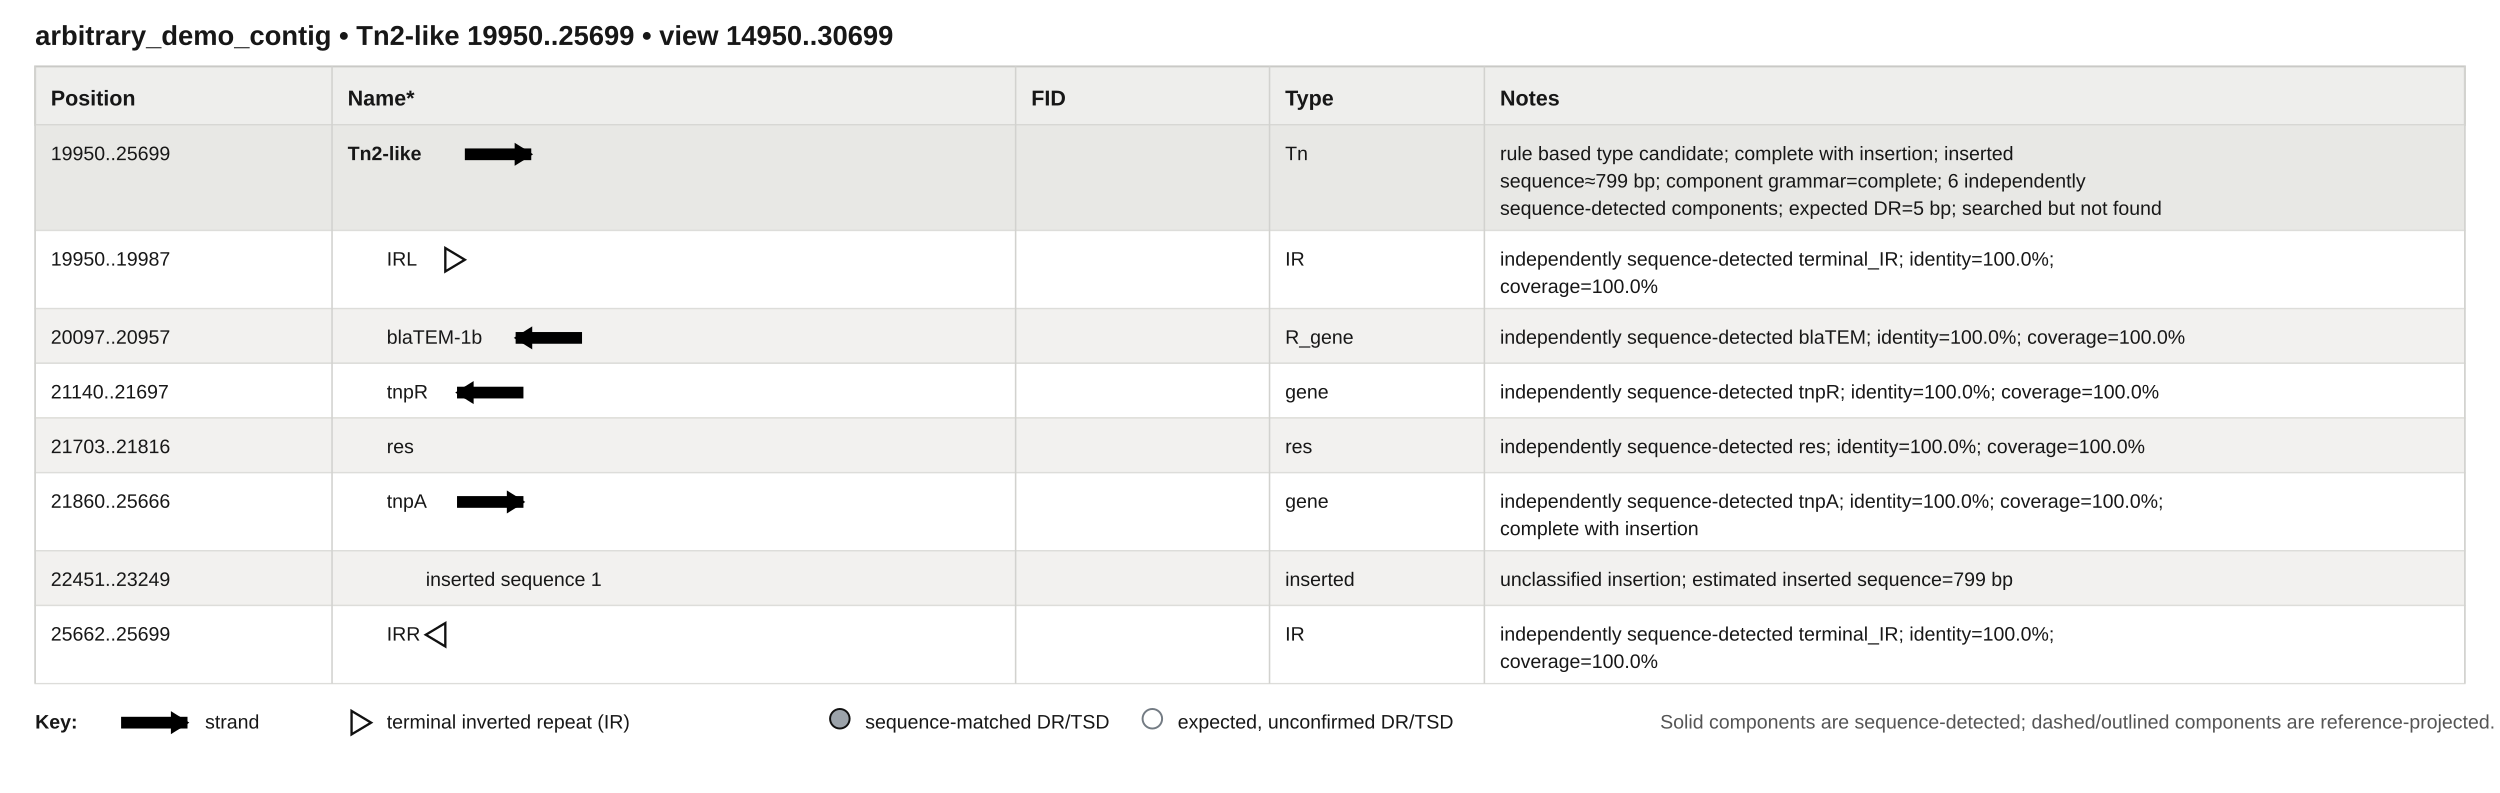
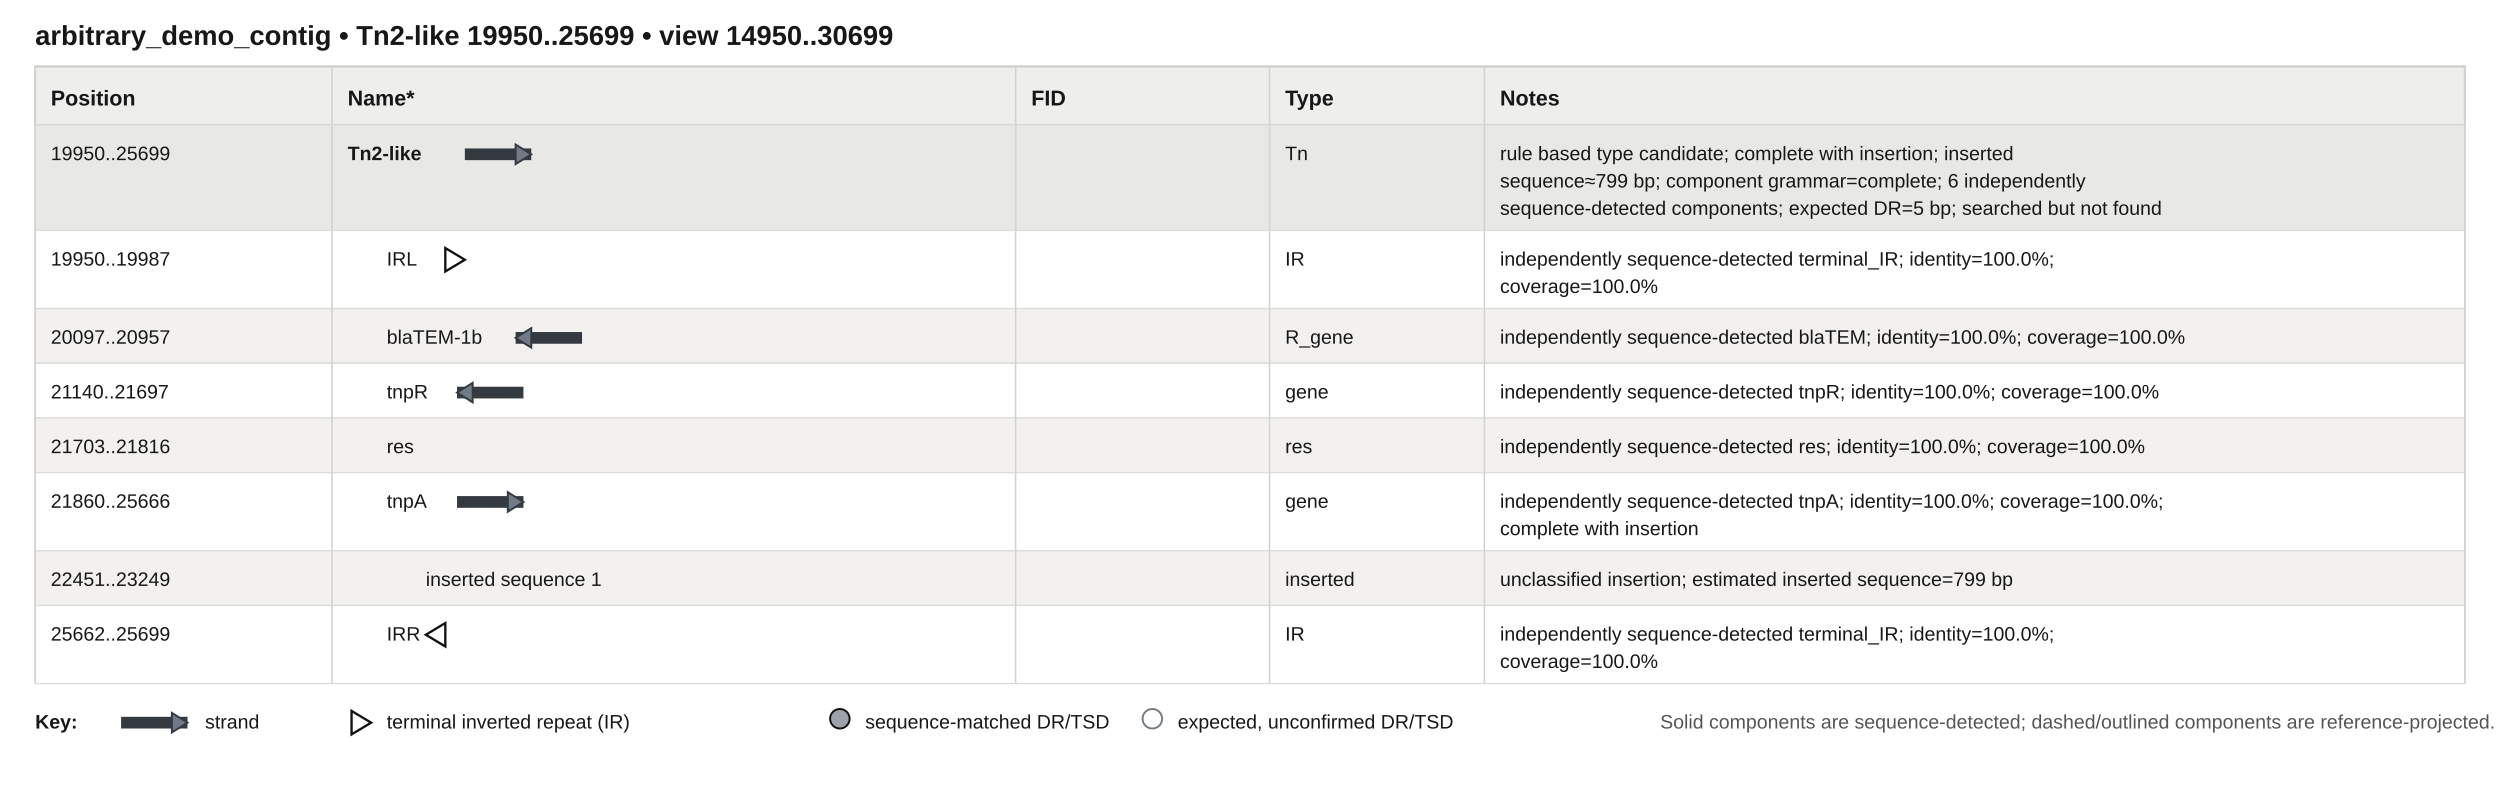
<svg xmlns="http://www.w3.org/2000/svg" width="1280" height="406" style="background:#fff;font-family:Arial,Helvetica,sans-serif">
  <rect x="0" y="0" width="1280" height="406" fill="#fff" />
  <text x="18.0" y="23.0" font-size="14" font-weight="bold" text-anchor="start" fill="#171717">arbitrary_demo_contig • Tn2-like 19950..25699 • view 14950..30699</text>
  <rect x="18" y="34" width="1244" height="30" fill="#eeeeec" stroke="#c9c9c6" />
  <text x="26.0" y="54.0" font-size="11" font-weight="bold" text-anchor="start" fill="#171717">Position</text>
  <text x="178.0" y="54.0" font-size="11" font-weight="bold" text-anchor="start" fill="#171717">Name*</text>
  <text x="528.0" y="54.0" font-size="11" font-weight="bold" text-anchor="start" fill="#171717">FID</text>
  <text x="658.0" y="54.0" font-size="11" font-weight="bold" text-anchor="start" fill="#171717">Type</text>
  <text x="768.0" y="54.0" font-size="11" font-weight="bold" text-anchor="start" fill="#171717">Notes</text>
  <rect x="18" y="64" width="1244" height="54" fill="#e8e8e5" stroke="#ddddda" stroke-width="0.7" />
  <text x="26.0" y="82.0" font-size="10" font-weight="normal" text-anchor="start" fill="#171717">19950..25699</text>
  <text x="178.0" y="82.0" font-size="10" font-weight="bold" text-anchor="start" fill="#171717">Tn2-like</text>
-   <line x1="238.0" y1="79.0" x2="272.0" y2="79.0" stroke="#000" stroke-width="6" />
-   <polygon points="272.0,79.0 264.0,74.0 264.0,84.0" fill="#000000" stroke="#000" />
+   <line x1="238.0" y1="79.0" x2="272.0" y2="79.0" stroke="#343a40" stroke-width="6" />
+   <polygon points="272.0,79.0 264.0,74.0 264.0,84.0" fill="#717b85" stroke="#343a40" />
  <text x="528.0" y="82.0" font-size="10" font-weight="normal" text-anchor="start" fill="#171717" />
  <text x="658.0" y="82.0" font-size="10" font-weight="normal" text-anchor="start" fill="#171717">Tn</text>
  <text x="768.0" y="82.0" font-size="10" font-weight="normal" text-anchor="start" fill="#171717">rule based type candidate; complete with insertion; inserted</text>
  <text x="768.0" y="96.0" font-size="10" font-weight="normal" text-anchor="start" fill="#171717">sequence≈799 bp; component grammar=complete; 6 independently</text>
  <text x="768.0" y="110.0" font-size="10" font-weight="normal" text-anchor="start" fill="#171717">sequence-detected components; expected DR=5 bp; searched but not found</text>
  <rect x="18" y="118" width="1244" height="40" fill="#ffffff" stroke="#ddddda" stroke-width="0.7" />
  <text x="26.0" y="136.0" font-size="10" font-weight="normal" text-anchor="start" fill="#171717">19950..19987</text>
  <text x="198.0" y="136.0" font-size="10" font-weight="normal" text-anchor="start" fill="#171717">IRL</text>
  <polygon points="228.0,127.0 238.0,133.0 228.0,139.0" fill="#fff" stroke="#111" stroke-width="1.2" />
  <text x="528.0" y="136.0" font-size="10" font-weight="normal" text-anchor="start" fill="#171717" />
  <text x="658.0" y="136.0" font-size="10" font-weight="normal" text-anchor="start" fill="#171717">IR</text>
  <text x="768.0" y="136.0" font-size="10" font-weight="normal" text-anchor="start" fill="#171717">independently sequence-detected terminal_IR; identity=100.0%;</text>
  <text x="768.0" y="150.0" font-size="10" font-weight="normal" text-anchor="start" fill="#171717">coverage=100.0%</text>
  <rect x="18" y="158" width="1244" height="28" fill="#f2f1ef" stroke="#ddddda" stroke-width="0.7" />
  <text x="26.0" y="176.0" font-size="10" font-weight="normal" text-anchor="start" fill="#171717">20097..20957</text>
  <text x="198.0" y="176.0" font-size="10" font-weight="normal" text-anchor="start" fill="#171717">blaTEM-1b</text>
-   <line x1="298.0" y1="173.0" x2="264.0" y2="173.0" stroke="#000" stroke-width="6" />
-   <polygon points="264.0,173.0 272.0,168.0 272.0,178.0" fill="#000000" stroke="#000" />
+   <line x1="298.0" y1="173.0" x2="264.0" y2="173.0" stroke="#343a40" stroke-width="6" />
+   <polygon points="264.0,173.0 272.0,168.0 272.0,178.0" fill="#717b85" stroke="#343a40" />
  <text x="528.0" y="176.0" font-size="10" font-weight="normal" text-anchor="start" fill="#171717" />
  <text x="658.0" y="176.0" font-size="10" font-weight="normal" text-anchor="start" fill="#171717">R_gene</text>
  <text x="768.0" y="176.0" font-size="10" font-weight="normal" text-anchor="start" fill="#171717">independently sequence-detected blaTEM; identity=100.0%; coverage=100.0%</text>
  <rect x="18" y="186" width="1244" height="28" fill="#ffffff" stroke="#ddddda" stroke-width="0.7" />
  <text x="26.0" y="204.0" font-size="10" font-weight="normal" text-anchor="start" fill="#171717">21140..21697</text>
  <text x="198.0" y="204.0" font-size="10" font-weight="normal" text-anchor="start" fill="#171717">tnpR</text>
-   <line x1="268.0" y1="201.0" x2="234.0" y2="201.0" stroke="#000" stroke-width="6" />
-   <polygon points="234.0,201.0 242.0,196.0 242.0,206.0" fill="#000000" stroke="#000" />
+   <line x1="268.0" y1="201.0" x2="234.0" y2="201.0" stroke="#343a40" stroke-width="6" />
+   <polygon points="234.0,201.0 242.0,196.0 242.0,206.0" fill="#717b85" stroke="#343a40" />
  <text x="528.0" y="204.0" font-size="10" font-weight="normal" text-anchor="start" fill="#171717" />
  <text x="658.0" y="204.0" font-size="10" font-weight="normal" text-anchor="start" fill="#171717">gene</text>
  <text x="768.0" y="204.0" font-size="10" font-weight="normal" text-anchor="start" fill="#171717">independently sequence-detected tnpR; identity=100.0%; coverage=100.0%</text>
  <rect x="18" y="214" width="1244" height="28" fill="#f2f1ef" stroke="#ddddda" stroke-width="0.7" />
  <text x="26.0" y="232.0" font-size="10" font-weight="normal" text-anchor="start" fill="#171717">21703..21816</text>
  <text x="198.0" y="232.0" font-size="10" font-weight="normal" text-anchor="start" fill="#171717">res</text>
  <text x="528.0" y="232.0" font-size="10" font-weight="normal" text-anchor="start" fill="#171717" />
  <text x="658.0" y="232.0" font-size="10" font-weight="normal" text-anchor="start" fill="#171717">res</text>
  <text x="768.0" y="232.0" font-size="10" font-weight="normal" text-anchor="start" fill="#171717">independently sequence-detected res; identity=100.0%; coverage=100.0%</text>
  <rect x="18" y="242" width="1244" height="40" fill="#ffffff" stroke="#ddddda" stroke-width="0.7" />
  <text x="26.0" y="260.0" font-size="10" font-weight="normal" text-anchor="start" fill="#171717">21860..25666</text>
  <text x="198.0" y="260.0" font-size="10" font-weight="normal" text-anchor="start" fill="#171717">tnpA</text>
-   <line x1="234.0" y1="257.0" x2="268.0" y2="257.0" stroke="#000" stroke-width="6" />
-   <polygon points="268.0,257.0 260.0,252.0 260.0,262.0" fill="#000000" stroke="#000" />
+   <line x1="234.0" y1="257.0" x2="268.0" y2="257.0" stroke="#343a40" stroke-width="6" />
+   <polygon points="268.0,257.0 260.0,252.0 260.0,262.0" fill="#717b85" stroke="#343a40" />
  <text x="528.0" y="260.0" font-size="10" font-weight="normal" text-anchor="start" fill="#171717" />
  <text x="658.0" y="260.0" font-size="10" font-weight="normal" text-anchor="start" fill="#171717">gene</text>
  <text x="768.0" y="260.0" font-size="10" font-weight="normal" text-anchor="start" fill="#171717">independently sequence-detected tnpA; identity=100.0%; coverage=100.0%;</text>
  <text x="768.0" y="274.0" font-size="10" font-weight="normal" text-anchor="start" fill="#171717">complete with insertion</text>
  <rect x="18" y="282" width="1244" height="28" fill="#f2f1ef" stroke="#ddddda" stroke-width="0.7" />
  <text x="26.0" y="300.0" font-size="10" font-weight="normal" text-anchor="start" fill="#171717">22451..23249</text>
  <text x="218.0" y="300.0" font-size="10" font-weight="normal" text-anchor="start" fill="#171717">inserted sequence 1</text>
  <text x="528.0" y="300.0" font-size="10" font-weight="normal" text-anchor="start" fill="#171717" />
  <text x="658.0" y="300.0" font-size="10" font-weight="normal" text-anchor="start" fill="#171717">inserted</text>
  <text x="768.0" y="300.0" font-size="10" font-weight="normal" text-anchor="start" fill="#171717">unclassified insertion; estimated inserted sequence=799 bp</text>
  <rect x="18" y="310" width="1244" height="40" fill="#ffffff" stroke="#ddddda" stroke-width="0.7" />
  <text x="26.0" y="328.0" font-size="10" font-weight="normal" text-anchor="start" fill="#171717">25662..25699</text>
  <text x="198.0" y="328.0" font-size="10" font-weight="normal" text-anchor="start" fill="#171717">IRR</text>
  <polygon points="228.0,319.0 218.0,325.0 228.0,331.0" fill="#fff" stroke="#111" stroke-width="1.2" />
  <text x="528.0" y="328.0" font-size="10" font-weight="normal" text-anchor="start" fill="#171717" />
  <text x="658.0" y="328.0" font-size="10" font-weight="normal" text-anchor="start" fill="#171717">IR</text>
  <text x="768.0" y="328.0" font-size="10" font-weight="normal" text-anchor="start" fill="#171717">independently sequence-detected terminal_IR; identity=100.0%;</text>
  <text x="768.0" y="342.0" font-size="10" font-weight="normal" text-anchor="start" fill="#171717">coverage=100.0%</text>
  <line x1="18" y1="34" x2="18" y2="350" stroke="#d2d2cf" stroke-width="0.8" />
  <line x1="170" y1="34" x2="170" y2="350" stroke="#d2d2cf" stroke-width="0.8" />
  <line x1="520" y1="34" x2="520" y2="350" stroke="#d2d2cf" stroke-width="0.8" />
  <line x1="650" y1="34" x2="650" y2="350" stroke="#d2d2cf" stroke-width="0.8" />
  <line x1="760" y1="34" x2="760" y2="350" stroke="#d2d2cf" stroke-width="0.8" />
  <line x1="1262" y1="34" x2="1262" y2="350" stroke="#d2d2cf" stroke-width="0.8" />
  <text x="18.0" y="373.0" font-size="10" font-weight="bold" text-anchor="start" fill="#171717">Key:</text>
-   <line x1="62.0" y1="370.0" x2="96.0" y2="370.0" stroke="#000" stroke-width="6" />
-   <polygon points="96.0,370.0 88.0,365.0 88.0,375.0" fill="#000000" stroke="#000" />
+   <line x1="62.0" y1="370.0" x2="96.0" y2="370.0" stroke="#343a40" stroke-width="6" />
+   <polygon points="96.0,370.0 88.0,365.0 88.0,375.0" fill="#717b85" stroke="#343a40" />
  <text x="105.0" y="373.0" font-size="10" font-weight="normal" text-anchor="start" fill="#171717">strand</text>
  <polygon points="180.0,364.0 190.0,370.0 180.0,376.0" fill="#fff" stroke="#111" stroke-width="1.2" />
  <text x="198.0" y="373.0" font-size="10" font-weight="normal" text-anchor="start" fill="#171717">terminal inverted repeat (IR)</text>
  <circle cx="430" cy="368" r="5" fill="#9ca3aa" stroke="#111" />
  <text x="443.0" y="373.0" font-size="10" font-weight="normal" text-anchor="start" fill="#171717">sequence-matched DR/TSD</text>
  <circle cx="590" cy="368" r="5" fill="#fff" stroke="#737b83" />
  <text x="603.0" y="373.0" font-size="10" font-weight="normal" text-anchor="start" fill="#171717">expected, unconfirmed DR/TSD</text>
  <text x="850.0" y="373.0" font-size="10" font-weight="normal" text-anchor="start" fill="#555555">Solid components are sequence-detected; dashed/outlined components are reference-projected.</text>
</svg>
